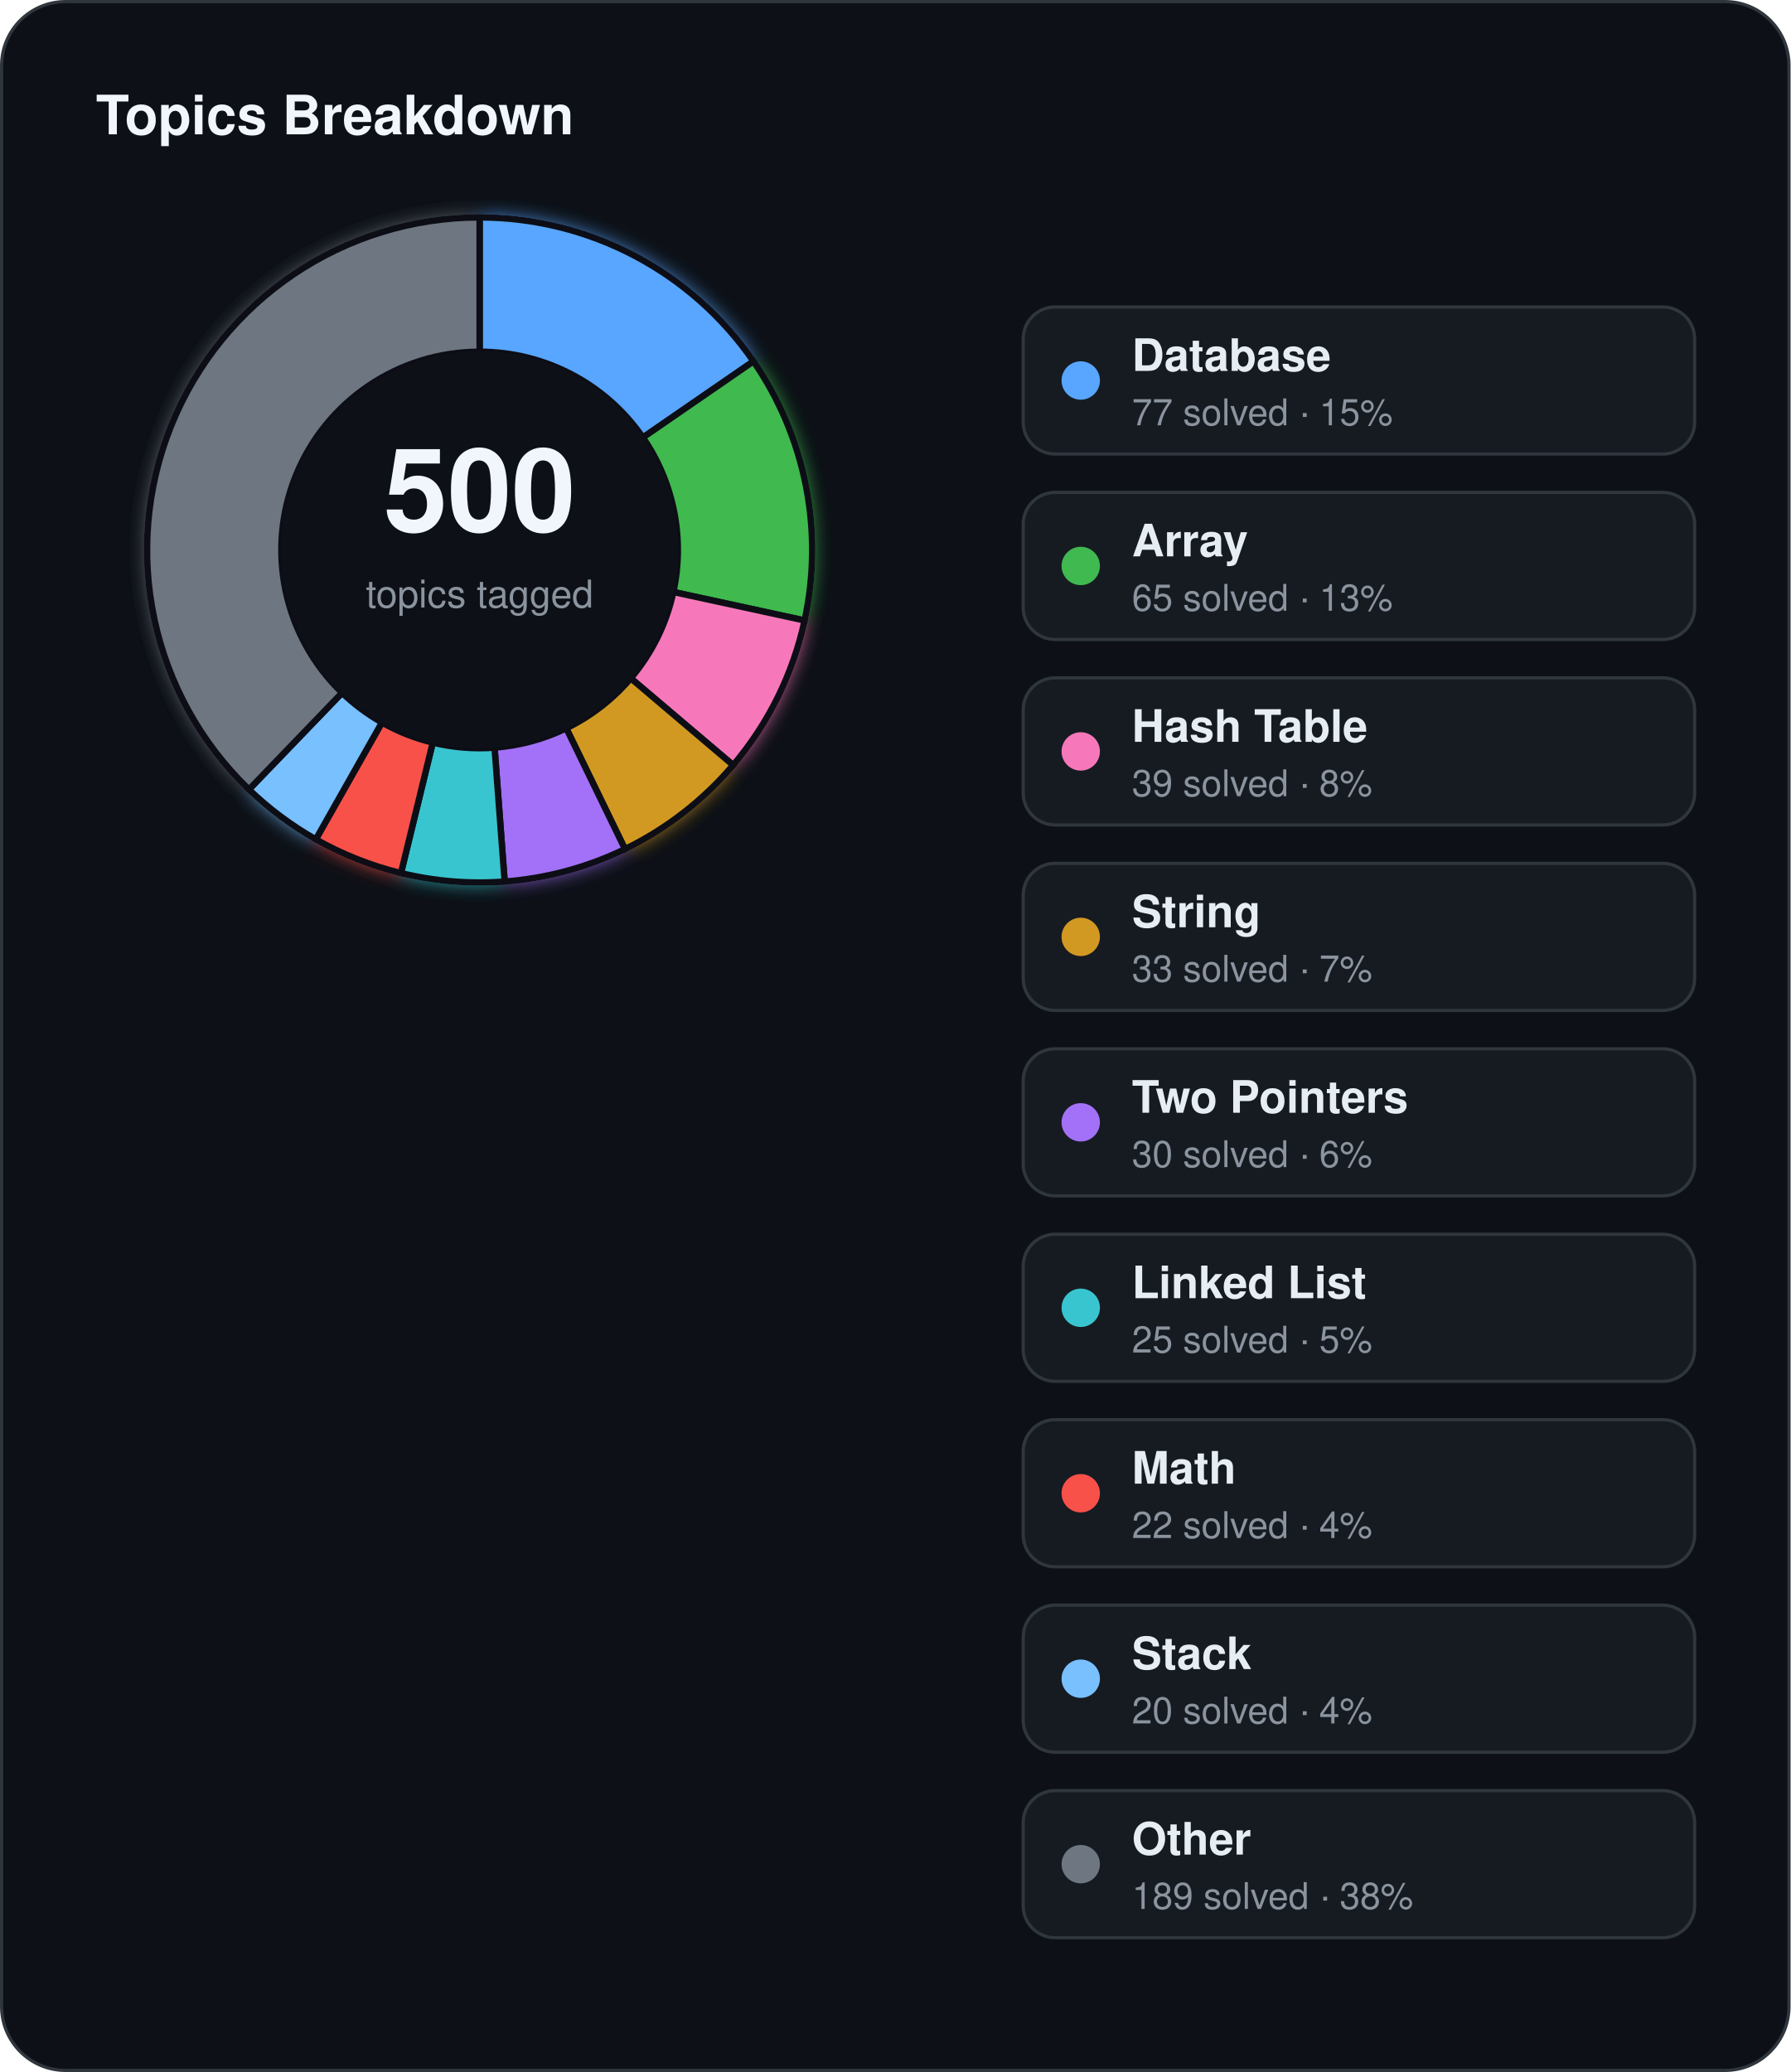
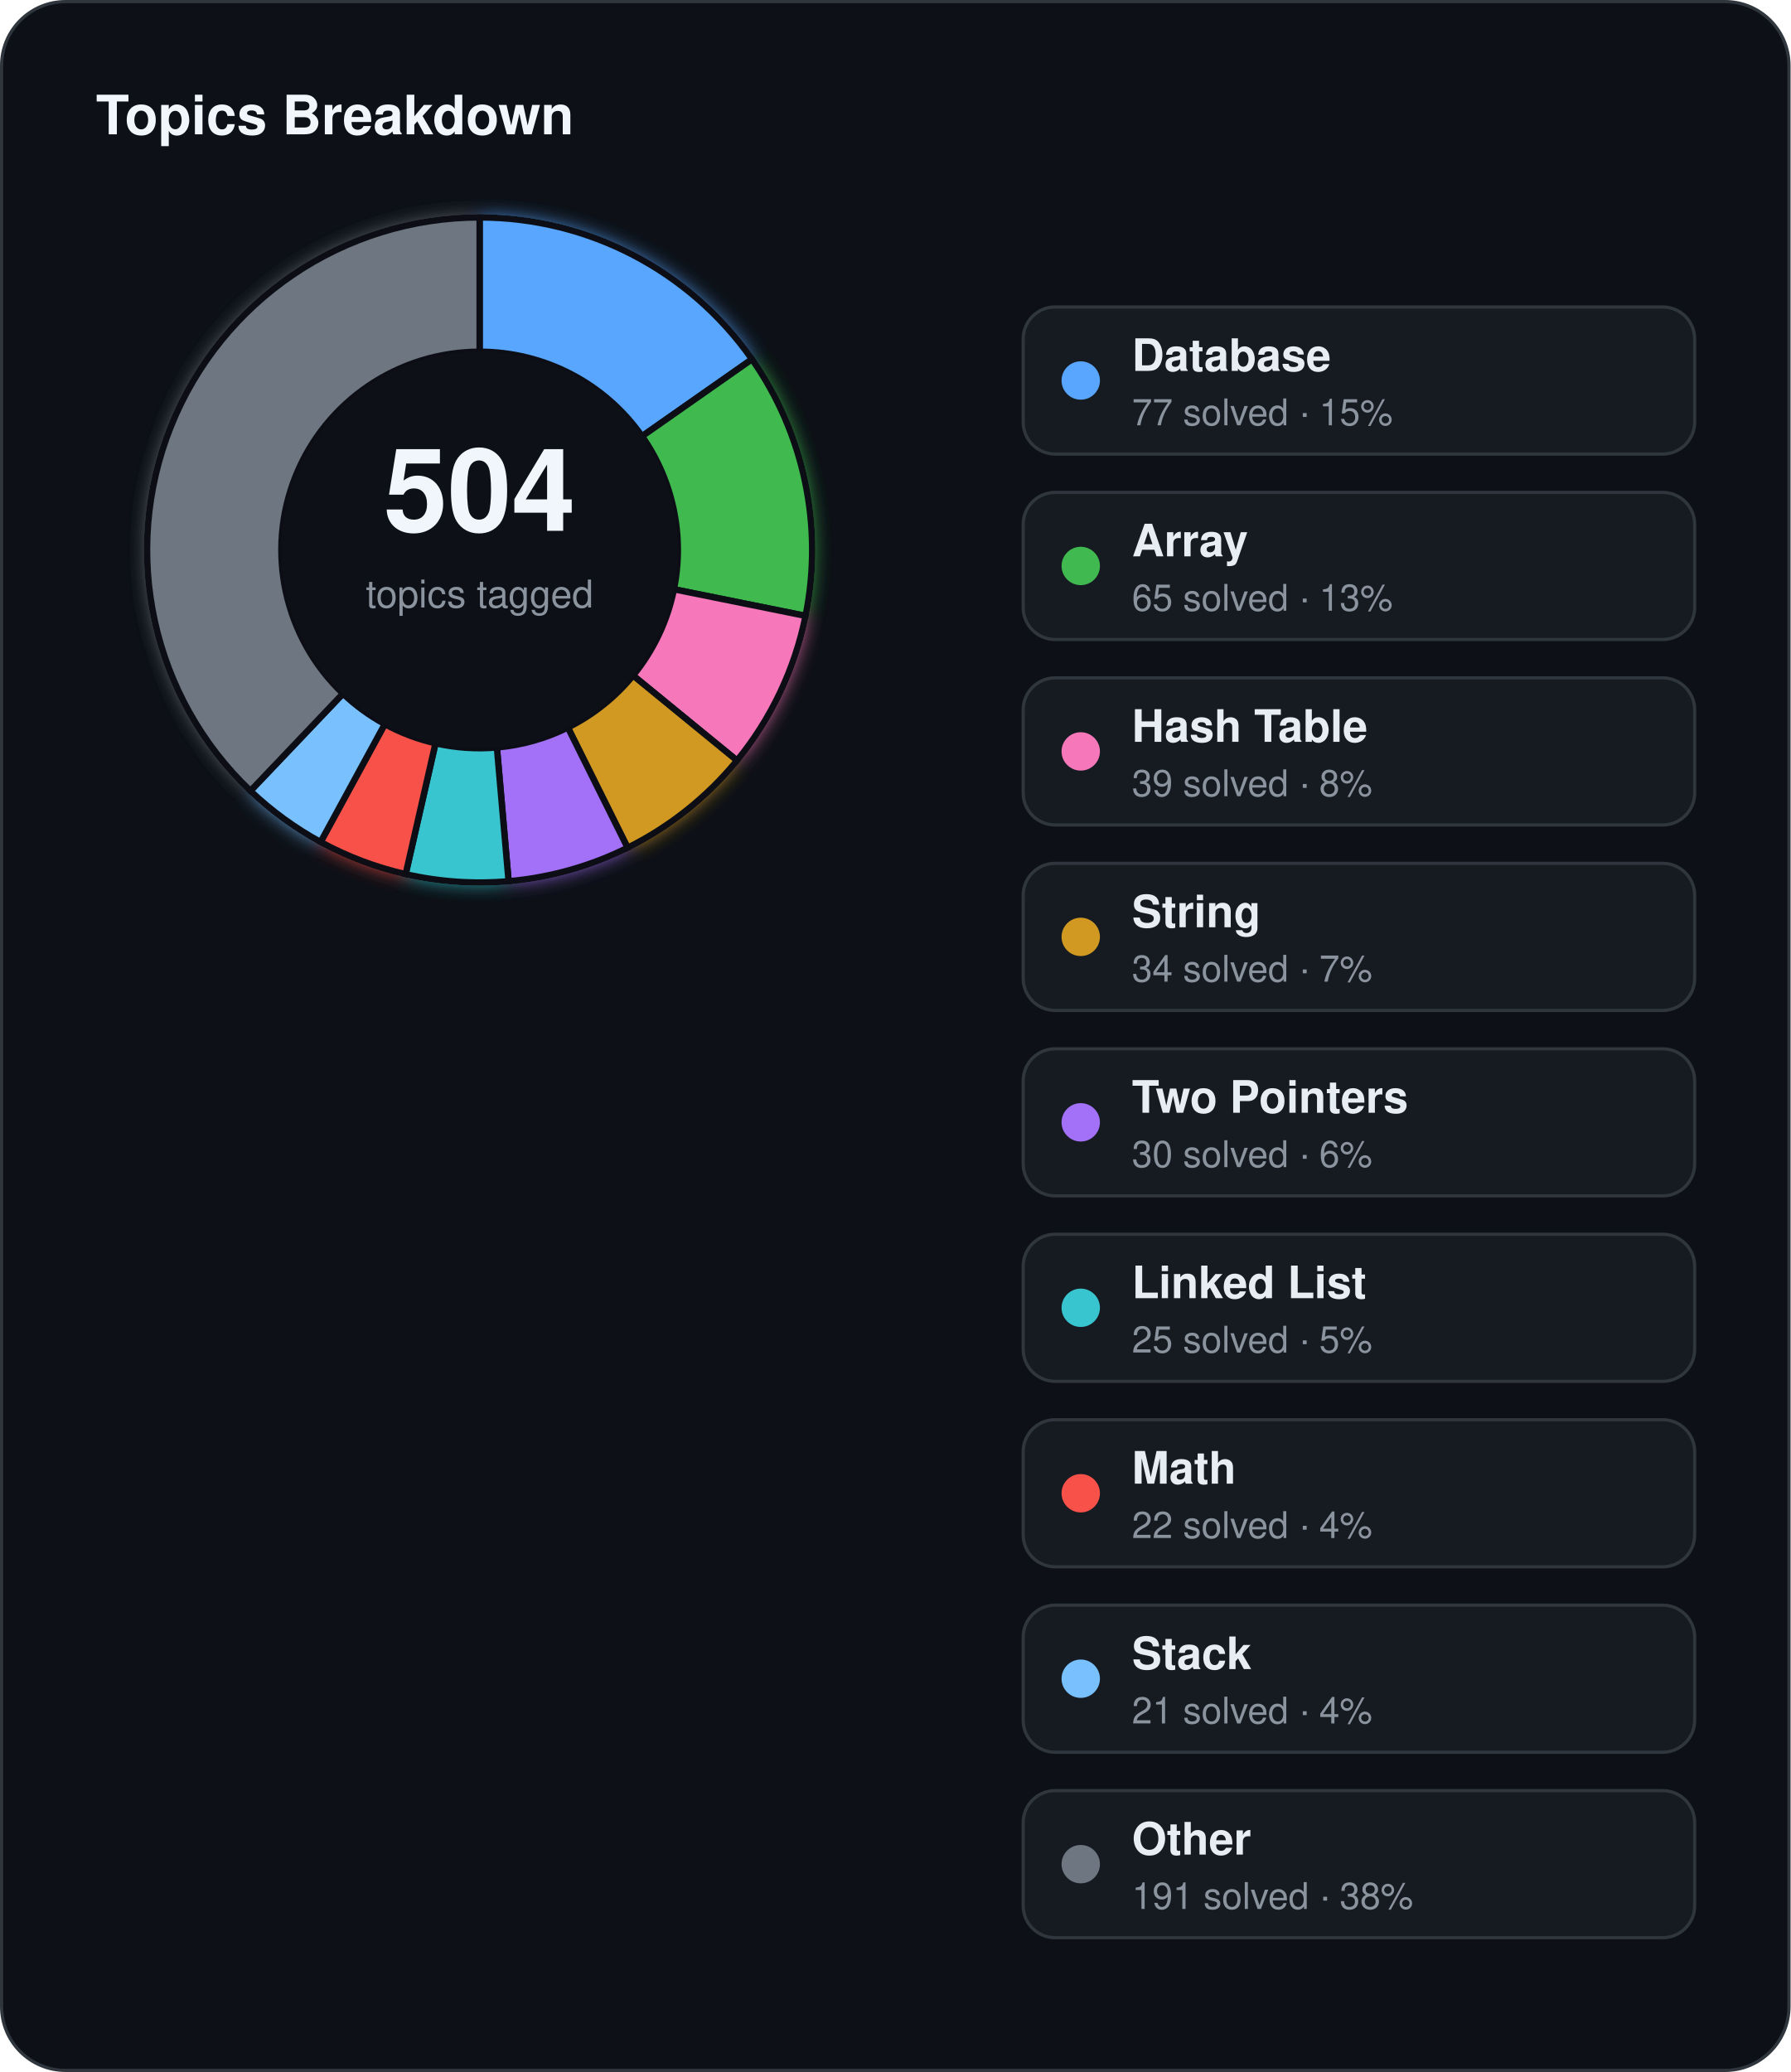
<svg xmlns="http://www.w3.org/2000/svg" width="560" height="648" viewBox="0 0 560 648">
  <defs>
    <filter id="topics-glow" x="-60%" y="-60%" width="220%" height="220%">
      <feGaussianBlur stdDeviation="3" result="blur" />
      <feMerge>
        <feMergeNode in="blur" />
        <feMergeNode in="SourceGraphic" />
      </feMerge>
    </filter>
  </defs>
  <rect x="0.5" y="0.5" width="559" height="647" rx="20" fill="#0d1117" stroke="#30363d" stroke-width="1" />
  <text x="30" y="42" fill="#f0f6fc" font-family="Segoe UI, Helvetica, Arial, sans-serif" font-size="17" font-weight="700">Topics Breakdown</text>
  <g filter="url(#topics-glow)">
-     <path d="M 150.00,68.00 A 104,104 0 0 1 235.65,113.00 L 201.06,136.83 A 62,62 0 0 0 150.00,110.00 Z" fill="#58a6ff" stroke="#0d1117" stroke-width="2" />
-     <path d="M 235.65,113.00 A 104,104 0 0 1 251.64,194.05 L 210.59,185.14 A 62,62 0 0 0 201.06,136.83 Z" fill="#3fb950" stroke="#0d1117" stroke-width="2" />
-     <path d="M 251.64,194.05 A 104,104 0 0 1 229.29,239.29 L 197.27,212.12 A 62,62 0 0 0 210.59,185.14 Z" fill="#f778ba" stroke="#0d1117" stroke-width="2" />
-     <path d="M 229.29,239.29 A 104,104 0 0 1 195.46,265.54 L 177.10,227.76 A 62,62 0 0 0 197.27,212.12 Z" fill="#d29922" stroke="#0d1117" stroke-width="2" />
-     <path d="M 195.46,265.54 A 104,104 0 0 1 157.83,275.70 L 154.67,233.82 A 62,62 0 0 0 177.10,227.76 Z" fill="#a371f7" stroke="#0d1117" stroke-width="2" />
-     <path d="M 157.83,275.70 A 104,104 0 0 1 125.40,273.05 L 135.34,232.24 A 62,62 0 0 0 154.67,233.82 Z" fill="#39c5cf" stroke="#0d1117" stroke-width="2" />
-     <path d="M 125.40,273.05 A 104,104 0 0 1 98.76,262.50 L 119.45,225.95 A 62,62 0 0 0 135.34,232.24 Z" fill="#f85149" stroke="#0d1117" stroke-width="2" />
-     <path d="M 98.76,262.50 A 104,104 0 0 1 77.86,246.91 L 106.99,216.66 A 62,62 0 0 0 119.45,225.95 Z" fill="#79c0ff" stroke="#0d1117" stroke-width="2" />
-     <path d="M 77.86,246.91 A 104,104 0 0 1 150.00,68.00 L 150.00,110.00 A 62,62 0 0 0 106.99,216.66 Z" fill="#6e7681" stroke="#0d1117" stroke-width="2" />
+     <path d="M 150.00,68.00 A 104,104 0 0 1 235.19,112.35 L 200.79,136.44 A 62,62 0 0 0 150.00,110.00 Z" fill="#58a6ff" stroke="#0d1117" stroke-width="2" />
+     <path d="M 235.19,112.35 A 104,104 0 0 1 251.94,192.61 L 210.77,184.29 A 62,62 0 0 0 200.79,136.44 Z" fill="#3fb950" stroke="#0d1117" stroke-width="2" />
+     <path d="M 251.94,192.61 A 104,104 0 0 1 230.50,237.85 L 197.99,211.26 A 62,62 0 0 0 210.77,184.29 Z" fill="#f778ba" stroke="#0d1117" stroke-width="2" />
+     <path d="M 230.50,237.85 A 104,104 0 0 1 196.29,265.13 L 177.60,227.52 A 62,62 0 0 0 197.99,211.26 Z" fill="#d29922" stroke="#0d1117" stroke-width="2" />
+     <path d="M 196.29,265.13 A 104,104 0 0 1 159.06,275.60 L 155.40,233.76 A 62,62 0 0 0 177.60,227.52 Z" fill="#a371f7" stroke="#0d1117" stroke-width="2" />
+     <path d="M 159.06,275.60 A 104,104 0 0 1 126.86,273.39 L 136.20,232.45 A 62,62 0 0 0 155.40,233.76 Z" fill="#39c5cf" stroke="#0d1117" stroke-width="2" />
+     <path d="M 126.86,273.39 A 104,104 0 0 1 100.26,263.34 L 120.35,226.45 A 62,62 0 0 0 136.20,232.45 Z" fill="#f85149" stroke="#0d1117" stroke-width="2" />
+     <path d="M 100.26,263.34 A 104,104 0 0 1 78.32,247.35 L 107.27,216.92 A 62,62 0 0 0 120.35,226.45 Z" fill="#79c0ff" stroke="#0d1117" stroke-width="2" />
+     <path d="M 78.32,247.35 A 104,104 0 0 1 150.00,68.00 L 150.00,110.00 A 62,62 0 0 0 107.27,216.92 Z" fill="#6e7681" stroke="#0d1117" stroke-width="2" />
  </g>
  <circle cx="150" cy="172" r="62" fill="#0d1117" />
-   <text x="150" y="166" text-anchor="middle" fill="#f0f6fc" font-family="Segoe UI, Helvetica, Arial, sans-serif" font-size="36" font-weight="700">500</text>
+   <text x="150" y="166" text-anchor="middle" fill="#f0f6fc" font-family="Segoe UI, Helvetica, Arial, sans-serif" font-size="36" font-weight="700">504</text>
  <text x="150" y="190" text-anchor="middle" fill="#8b949e" font-family="Segoe UI, Helvetica, Arial, sans-serif" font-size="12">topics tagged</text>
  <rect x="320" y="96" width="210" height="46" rx="10" fill="#161b22" stroke="#30363d" stroke-width="1" />
  <circle cx="338" cy="119" r="6" fill="#58a6ff" />
  <text x="354" y="116" fill="#e6edf3" font-family="Segoe UI, Helvetica, Arial, sans-serif" font-size="14" font-weight="600">Database</text>
  <text x="354" y="133" fill="#8b949e" font-family="Segoe UI, Helvetica, Arial, sans-serif" font-size="11.5">77 solved · 15%</text>
  <rect x="320" y="154" width="210" height="46" rx="10" fill="#161b22" stroke="#30363d" stroke-width="1" />
  <circle cx="338" cy="177" r="6" fill="#3fb950" />
  <text x="354" y="174" fill="#e6edf3" font-family="Segoe UI, Helvetica, Arial, sans-serif" font-size="14" font-weight="600">Array</text>
  <text x="354" y="191" fill="#8b949e" font-family="Segoe UI, Helvetica, Arial, sans-serif" font-size="11.5">65 solved · 13%</text>
  <rect x="320" y="212" width="210" height="46" rx="10" fill="#161b22" stroke="#30363d" stroke-width="1" />
  <circle cx="338" cy="235" r="6" fill="#f778ba" />
  <text x="354" y="232" fill="#e6edf3" font-family="Segoe UI, Helvetica, Arial, sans-serif" font-size="14" font-weight="600">Hash Table</text>
  <text x="354" y="249" fill="#8b949e" font-family="Segoe UI, Helvetica, Arial, sans-serif" font-size="11.5">39 solved · 8%</text>
  <rect x="320" y="270" width="210" height="46" rx="10" fill="#161b22" stroke="#30363d" stroke-width="1" />
  <circle cx="338" cy="293" r="6" fill="#d29922" />
  <text x="354" y="290" fill="#e6edf3" font-family="Segoe UI, Helvetica, Arial, sans-serif" font-size="14" font-weight="600">String</text>
-   <text x="354" y="307" fill="#8b949e" font-family="Segoe UI, Helvetica, Arial, sans-serif" font-size="11.5">33 solved · 7%</text>
+   <text x="354" y="307" fill="#8b949e" font-family="Segoe UI, Helvetica, Arial, sans-serif" font-size="11.5">34 solved · 7%</text>
  <rect x="320" y="328" width="210" height="46" rx="10" fill="#161b22" stroke="#30363d" stroke-width="1" />
  <circle cx="338" cy="351" r="6" fill="#a371f7" />
  <text x="354" y="348" fill="#e6edf3" font-family="Segoe UI, Helvetica, Arial, sans-serif" font-size="14" font-weight="600">Two Pointers</text>
  <text x="354" y="365" fill="#8b949e" font-family="Segoe UI, Helvetica, Arial, sans-serif" font-size="11.5">30 solved · 6%</text>
  <rect x="320" y="386" width="210" height="46" rx="10" fill="#161b22" stroke="#30363d" stroke-width="1" />
  <circle cx="338" cy="409" r="6" fill="#39c5cf" />
  <text x="354" y="406" fill="#e6edf3" font-family="Segoe UI, Helvetica, Arial, sans-serif" font-size="14" font-weight="600">Linked List</text>
  <text x="354" y="423" fill="#8b949e" font-family="Segoe UI, Helvetica, Arial, sans-serif" font-size="11.5">25 solved · 5%</text>
  <rect x="320" y="444" width="210" height="46" rx="10" fill="#161b22" stroke="#30363d" stroke-width="1" />
  <circle cx="338" cy="467" r="6" fill="#f85149" />
  <text x="354" y="464" fill="#e6edf3" font-family="Segoe UI, Helvetica, Arial, sans-serif" font-size="14" font-weight="600">Math</text>
  <text x="354" y="481" fill="#8b949e" font-family="Segoe UI, Helvetica, Arial, sans-serif" font-size="11.5">22 solved · 4%</text>
  <rect x="320" y="502" width="210" height="46" rx="10" fill="#161b22" stroke="#30363d" stroke-width="1" />
  <circle cx="338" cy="525" r="6" fill="#79c0ff" />
  <text x="354" y="522" fill="#e6edf3" font-family="Segoe UI, Helvetica, Arial, sans-serif" font-size="14" font-weight="600">Stack</text>
-   <text x="354" y="539" fill="#8b949e" font-family="Segoe UI, Helvetica, Arial, sans-serif" font-size="11.5">20 solved · 4%</text>
+   <text x="354" y="539" fill="#8b949e" font-family="Segoe UI, Helvetica, Arial, sans-serif" font-size="11.5">21 solved · 4%</text>
  <rect x="320" y="560" width="210" height="46" rx="10" fill="#161b22" stroke="#30363d" stroke-width="1" />
  <circle cx="338" cy="583" r="6" fill="#6e7681" />
  <text x="354" y="580" fill="#e6edf3" font-family="Segoe UI, Helvetica, Arial, sans-serif" font-size="14" font-weight="600">Other</text>
-   <text x="354" y="597" fill="#8b949e" font-family="Segoe UI, Helvetica, Arial, sans-serif" font-size="11.5">189 solved · 38%</text>
+   <text x="354" y="597" fill="#8b949e" font-family="Segoe UI, Helvetica, Arial, sans-serif" font-size="11.5">191 solved · 38%</text>
</svg>
